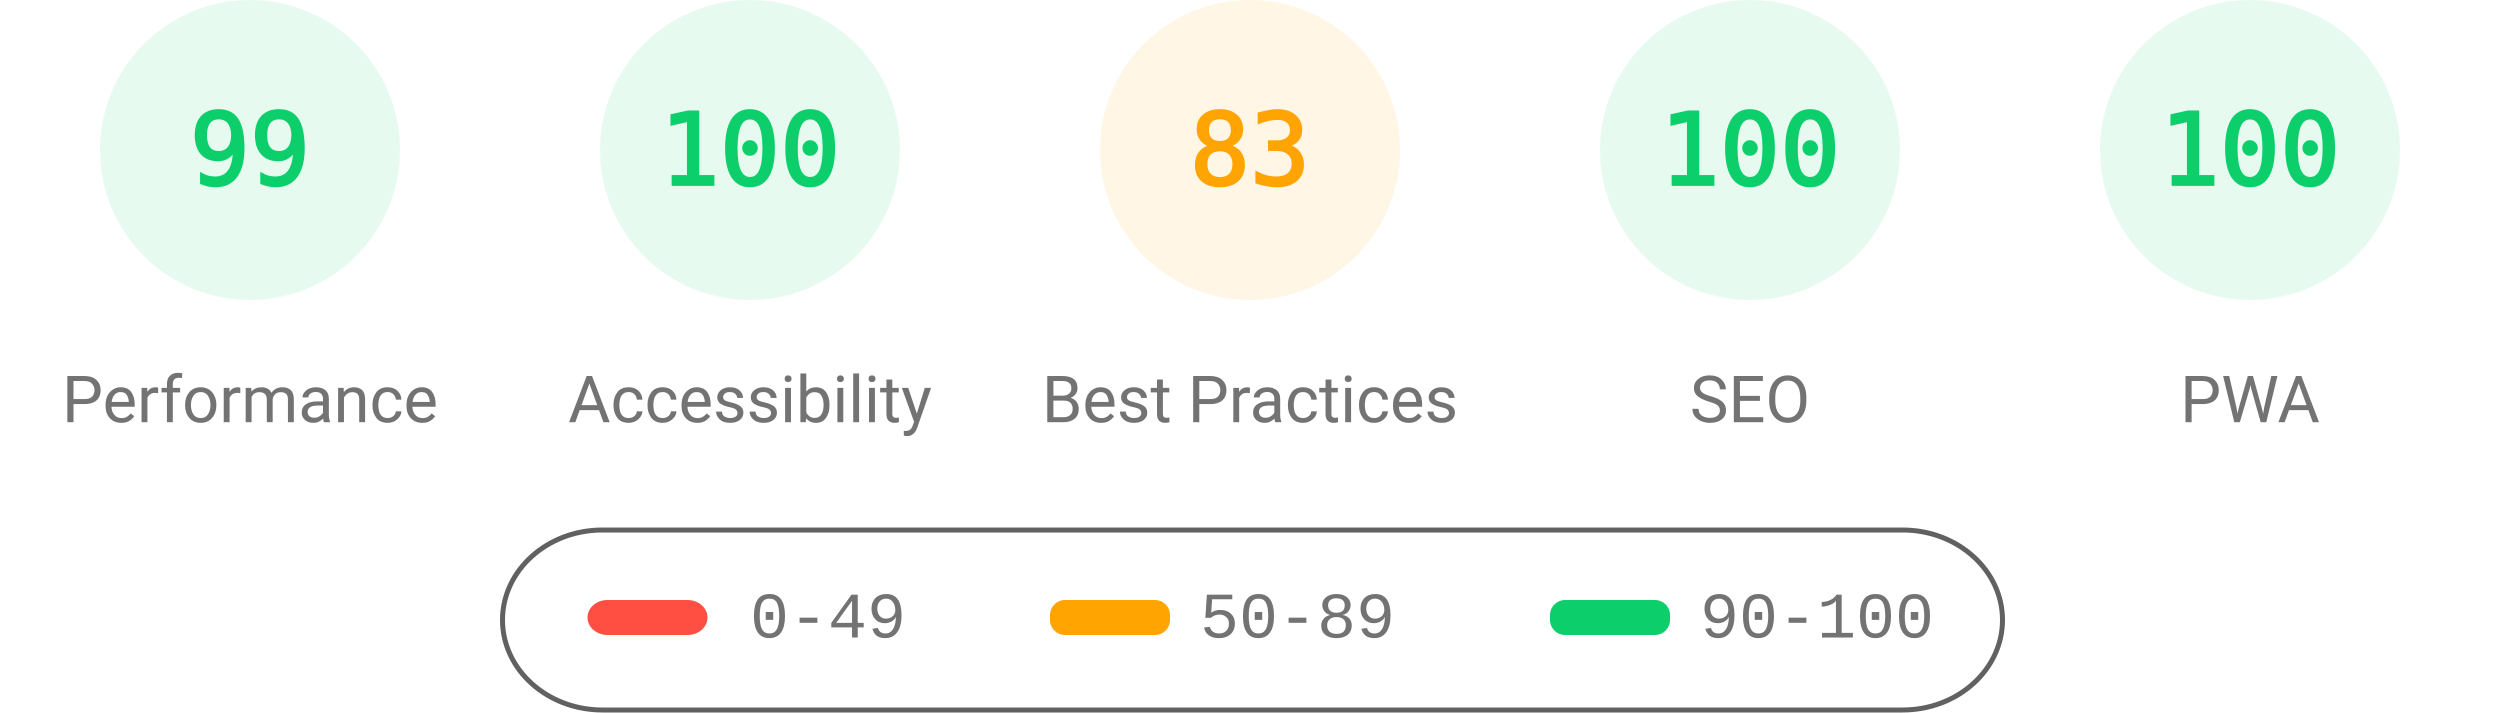
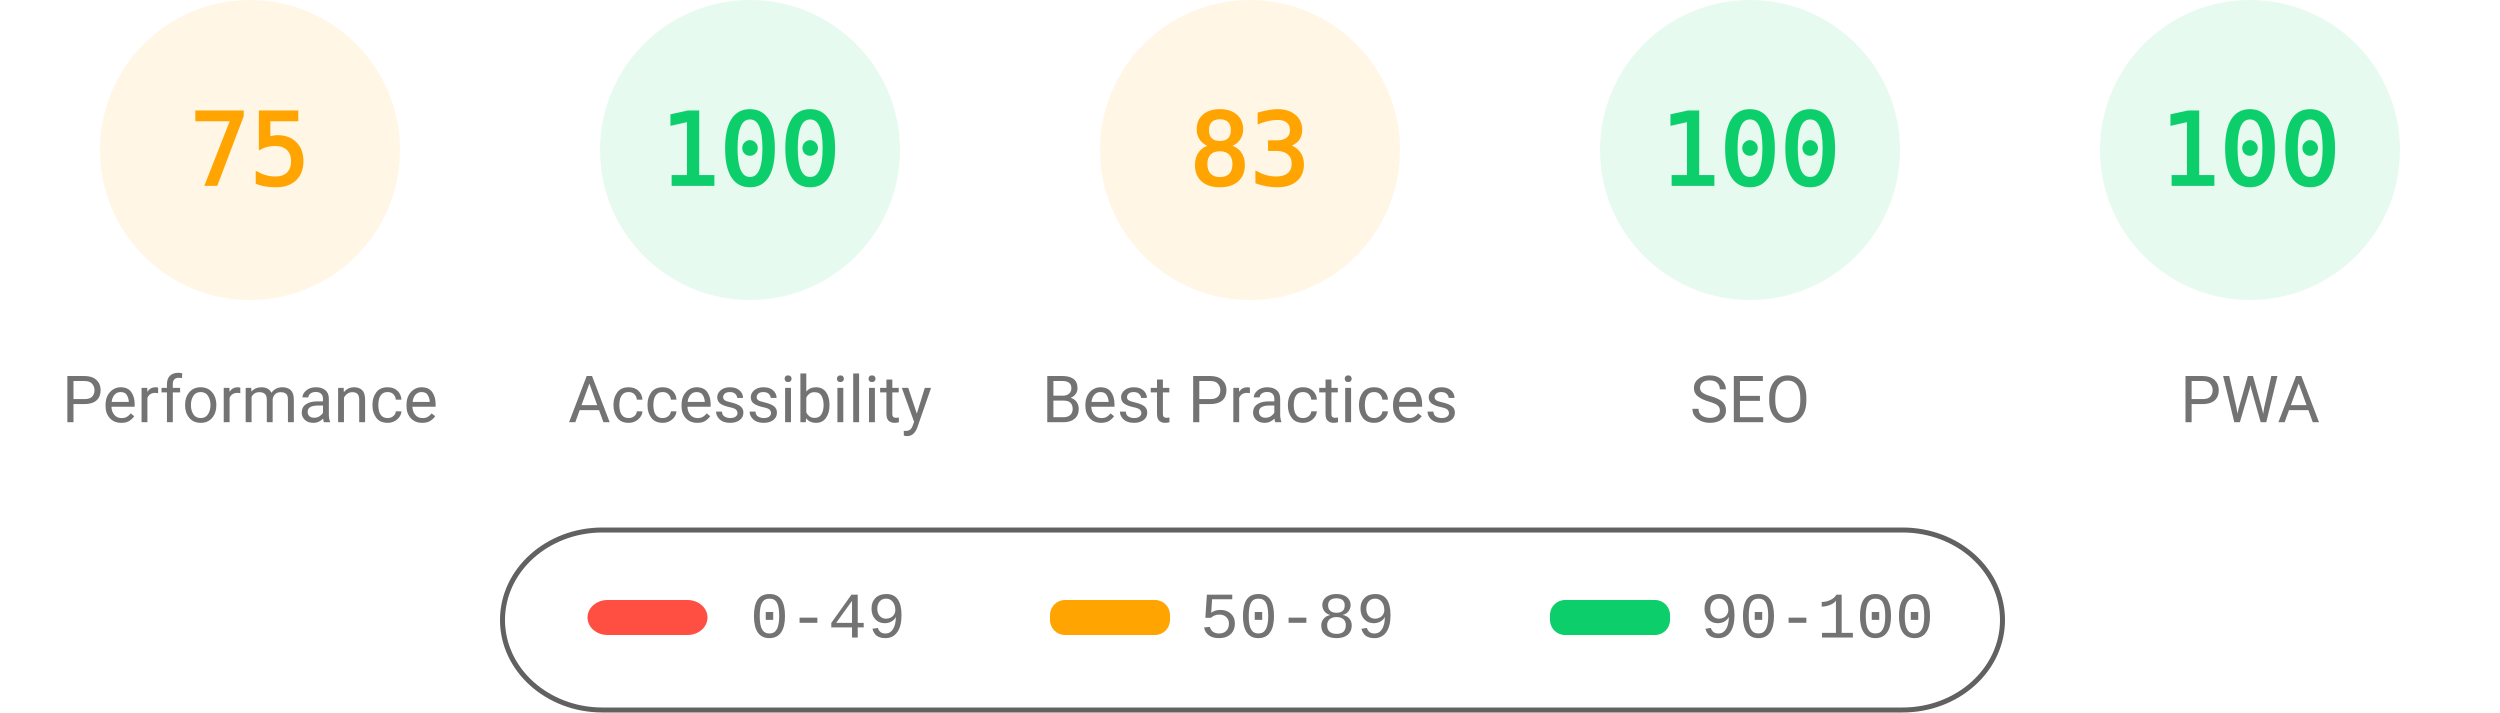
<svg xmlns="http://www.w3.org/2000/svg" class="theme" fill="none" width="1000" height="285">
  <style>
			.gauge-base {
				opacity: 0.1
			}
			.gauge-arc {
				fill: none;
				animation-delay: 250ms;
				stroke-linecap: round;
				transform: rotate(-90deg);
				transform-origin: 100px 60px;
				animation: load-gauge 1s ease forwards
			}
			.guage-text {
				font-size: 40px;
				font-family: monospace;
				text-align: center
			}
			.guage-red {
				color: #ff4e42;
				fill: #ff4e42;
				stroke: #ff4e42
			}
			.guage-orange {
				color: #ffa400;
				fill: #ffa400;
				stroke: #ffa400
			}
			.guage-green {
				color: #0cce6b;
				fill: #0cce6b;
				stroke: #0cce6b
			}
			.theme .guage-undefined {
				color: #5c5c5c;
				fill: #5c5c5c;
				stroke: #5c5c5c
			}
			.guage-title {
				stroke: none;
				font-size: 26px;
				line-height: 26px;
				font-family: Roboto, Halvetica, Arial, sans-serif
			}
			.metric.guage-title {
				font-family: 'Courier New', Courier, monospace
			}
			.theme .guage-title {
				color: #737373;
				fill: #737373
			}
			@keyframes load-gauge {
				from {
					stroke-dasharray: 0 352.858
				}
			}
			.theme
				stroke: #616161
			}
		</style>
-   <svg class="guage-div guage-perf guage-green" viewBox="0 0 200 200" width="200" height="200" x="0" y="0">
+   <svg class="guage-div guage-perf guage-orange" viewBox="0 0 200 200" width="200" height="200" x="0" y="0">
    <circle class="gauge-base" r="56" cx="100" cy="60" stroke-width="8" />
-     <circle class="gauge-arc guage-arc-1" r="56" cx="100" cy="60" stroke-width="8" style="stroke-dasharray: 356.4, 3.6;" />
-     <text class="guage-text" x="100px" y="60px" alignment-baseline="central" dominant-baseline="central" text-anchor="middle">99</text>
+     <circle class="gauge-arc guage-arc-1" r="56" cx="100" cy="60" stroke-width="8" style="stroke-dasharray: 270, 90;" />
+     <text class="guage-text" x="100px" y="60px" alignment-baseline="central" dominant-baseline="central" text-anchor="middle">75</text>
    <text class="guage-title" x="100px" y="160px" alignment-baseline="central" dominant-baseline="central" text-anchor="middle">Performance</text>
  </svg>
  <svg class="guage-div guage-acc guage-green" viewBox="0 0 200 200" width="200" height="200" x="200" y="0">
    <circle class="gauge-base" r="56" cx="100" cy="60" stroke-width="8" />
    <circle class="gauge-arc guage-arc-2" r="56" cx="100" cy="60" stroke-width="8" style="stroke-dasharray: 360;" />
    <text class="guage-text" x="100px" y="60px" alignment-baseline="central" dominant-baseline="central" text-anchor="middle">100</text>
    <text class="guage-title" x="100px" y="160px" alignment-baseline="central" dominant-baseline="central" text-anchor="middle">Accessibility</text>
  </svg>
  <svg class="guage-div guage-best guage-orange" viewBox="0 0 200 200" width="200" height="200" x="400" y="0">
    <circle class="gauge-base" r="56" cx="100" cy="60" stroke-width="8" />
    <circle class="gauge-arc guage-arc-3" r="56" cx="100" cy="60" stroke-width="8" style="stroke-dasharray: 298.8, 61.2;" />
    <text class="guage-text" x="100px" y="60px" alignment-baseline="central" dominant-baseline="central" text-anchor="middle">83</text>
    <text class="guage-title" x="100px" y="160px" alignment-baseline="central" dominant-baseline="central" text-anchor="middle">Best Practices</text>
  </svg>
  <svg class="guage-div guage-seo guage-green" viewBox="0 0 200 200" width="200" height="200" x="600" y="0">
    <circle class="gauge-base" r="56" cx="100" cy="60" stroke-width="8" />
    <circle class="gauge-arc guage-arc-4" r="56" cx="100" cy="60" stroke-width="8" style="stroke-dasharray: 360,0;" />
    <text class="guage-text" x="100px" y="60px" alignment-baseline="central" dominant-baseline="central" text-anchor="middle">100</text>
    <text class="guage-title" x="100px" y="160px" alignment-baseline="central" dominant-baseline="central" text-anchor="middle">SEO</text>
  </svg>
  <svg class="guage-div guage-pwa guage-green" viewBox="0 0 200 200" width="200" height="200" x="800" y="0">
    <circle class="gauge-base" r="56" cx="100" cy="60" stroke-width="8" />
    <circle class="gauge-arc guage-arc-4" r="56" cx="100" cy="60" stroke-width="8" style="stroke-dasharray: 360, 0;" />
    <text class="guage-text" x="100px" y="60px" alignment-baseline="central" dominant-baseline="central" text-anchor="middle">100</text>
    <text class="guage-title" x="100px" y="160px" alignment-baseline="central" dominant-baseline="central" text-anchor="middle">PWA</text>
  </svg>
  <svg width="604" height="76" x="200" y="210">
    <g>
      <rect fill="none" id="canvas_background" height="80" width="604" y="-1" x="-1" />
      <g display="none" overflow="visible" y="0" x="0" height="100%" width="100%" id="canvasGrid">
        <rect fill="url(#gridpattern)" stroke-width="0" y="0" x="0" height="100%" width="100%" />
      </g>
    </g>
    <g>
      <rect fill-opacity="0" stroke="#616161" stroke-width="2" rx="40" id="svg_2" height="72" width="600" y="2" x="1" fill="#000000" />
      <rect stroke="#000" rx="8" id="svg_3" height="14" width="48" y="30" x="35" stroke-opacity="null" stroke-width="0" fill="#ff4e42" />
      <rect stroke="#000" rx="6" id="svg_4" height="14" width="48" y="30" x="220" stroke-opacity="null" stroke-width="0" fill="#ffa400" />
      <rect stroke="#000" rx="6" id="svg_5" height="14" width="48" y="30" x="420" stroke-opacity="null" stroke-width="0" fill="#0cce6b" />
      <text xml:space="preserve" text-anchor="start" font-family="'Courier New', Courier, monospace" font-size="26" id="svg_6" y="45" x="100" stroke-opacity="null" stroke-width="0" stroke="#000" fill="#737373">0-49</text>
      <text xml:space="preserve" text-anchor="start" font-family="'Courier New', Courier, monospace" font-size="26" id="svg_7" y="45" x="280" stroke-opacity="null" stroke-width="0" stroke="#000" fill="#737373">50-89</text>
      <text xml:space="preserve" text-anchor="start" font-family="'Courier New', Courier, monospace" font-size="26" id="svg_8" y="45" x="480" stroke-opacity="null" stroke-width="0" stroke="#000" fill="#737373">90-100</text>
    </g>
  </svg>
</svg>
